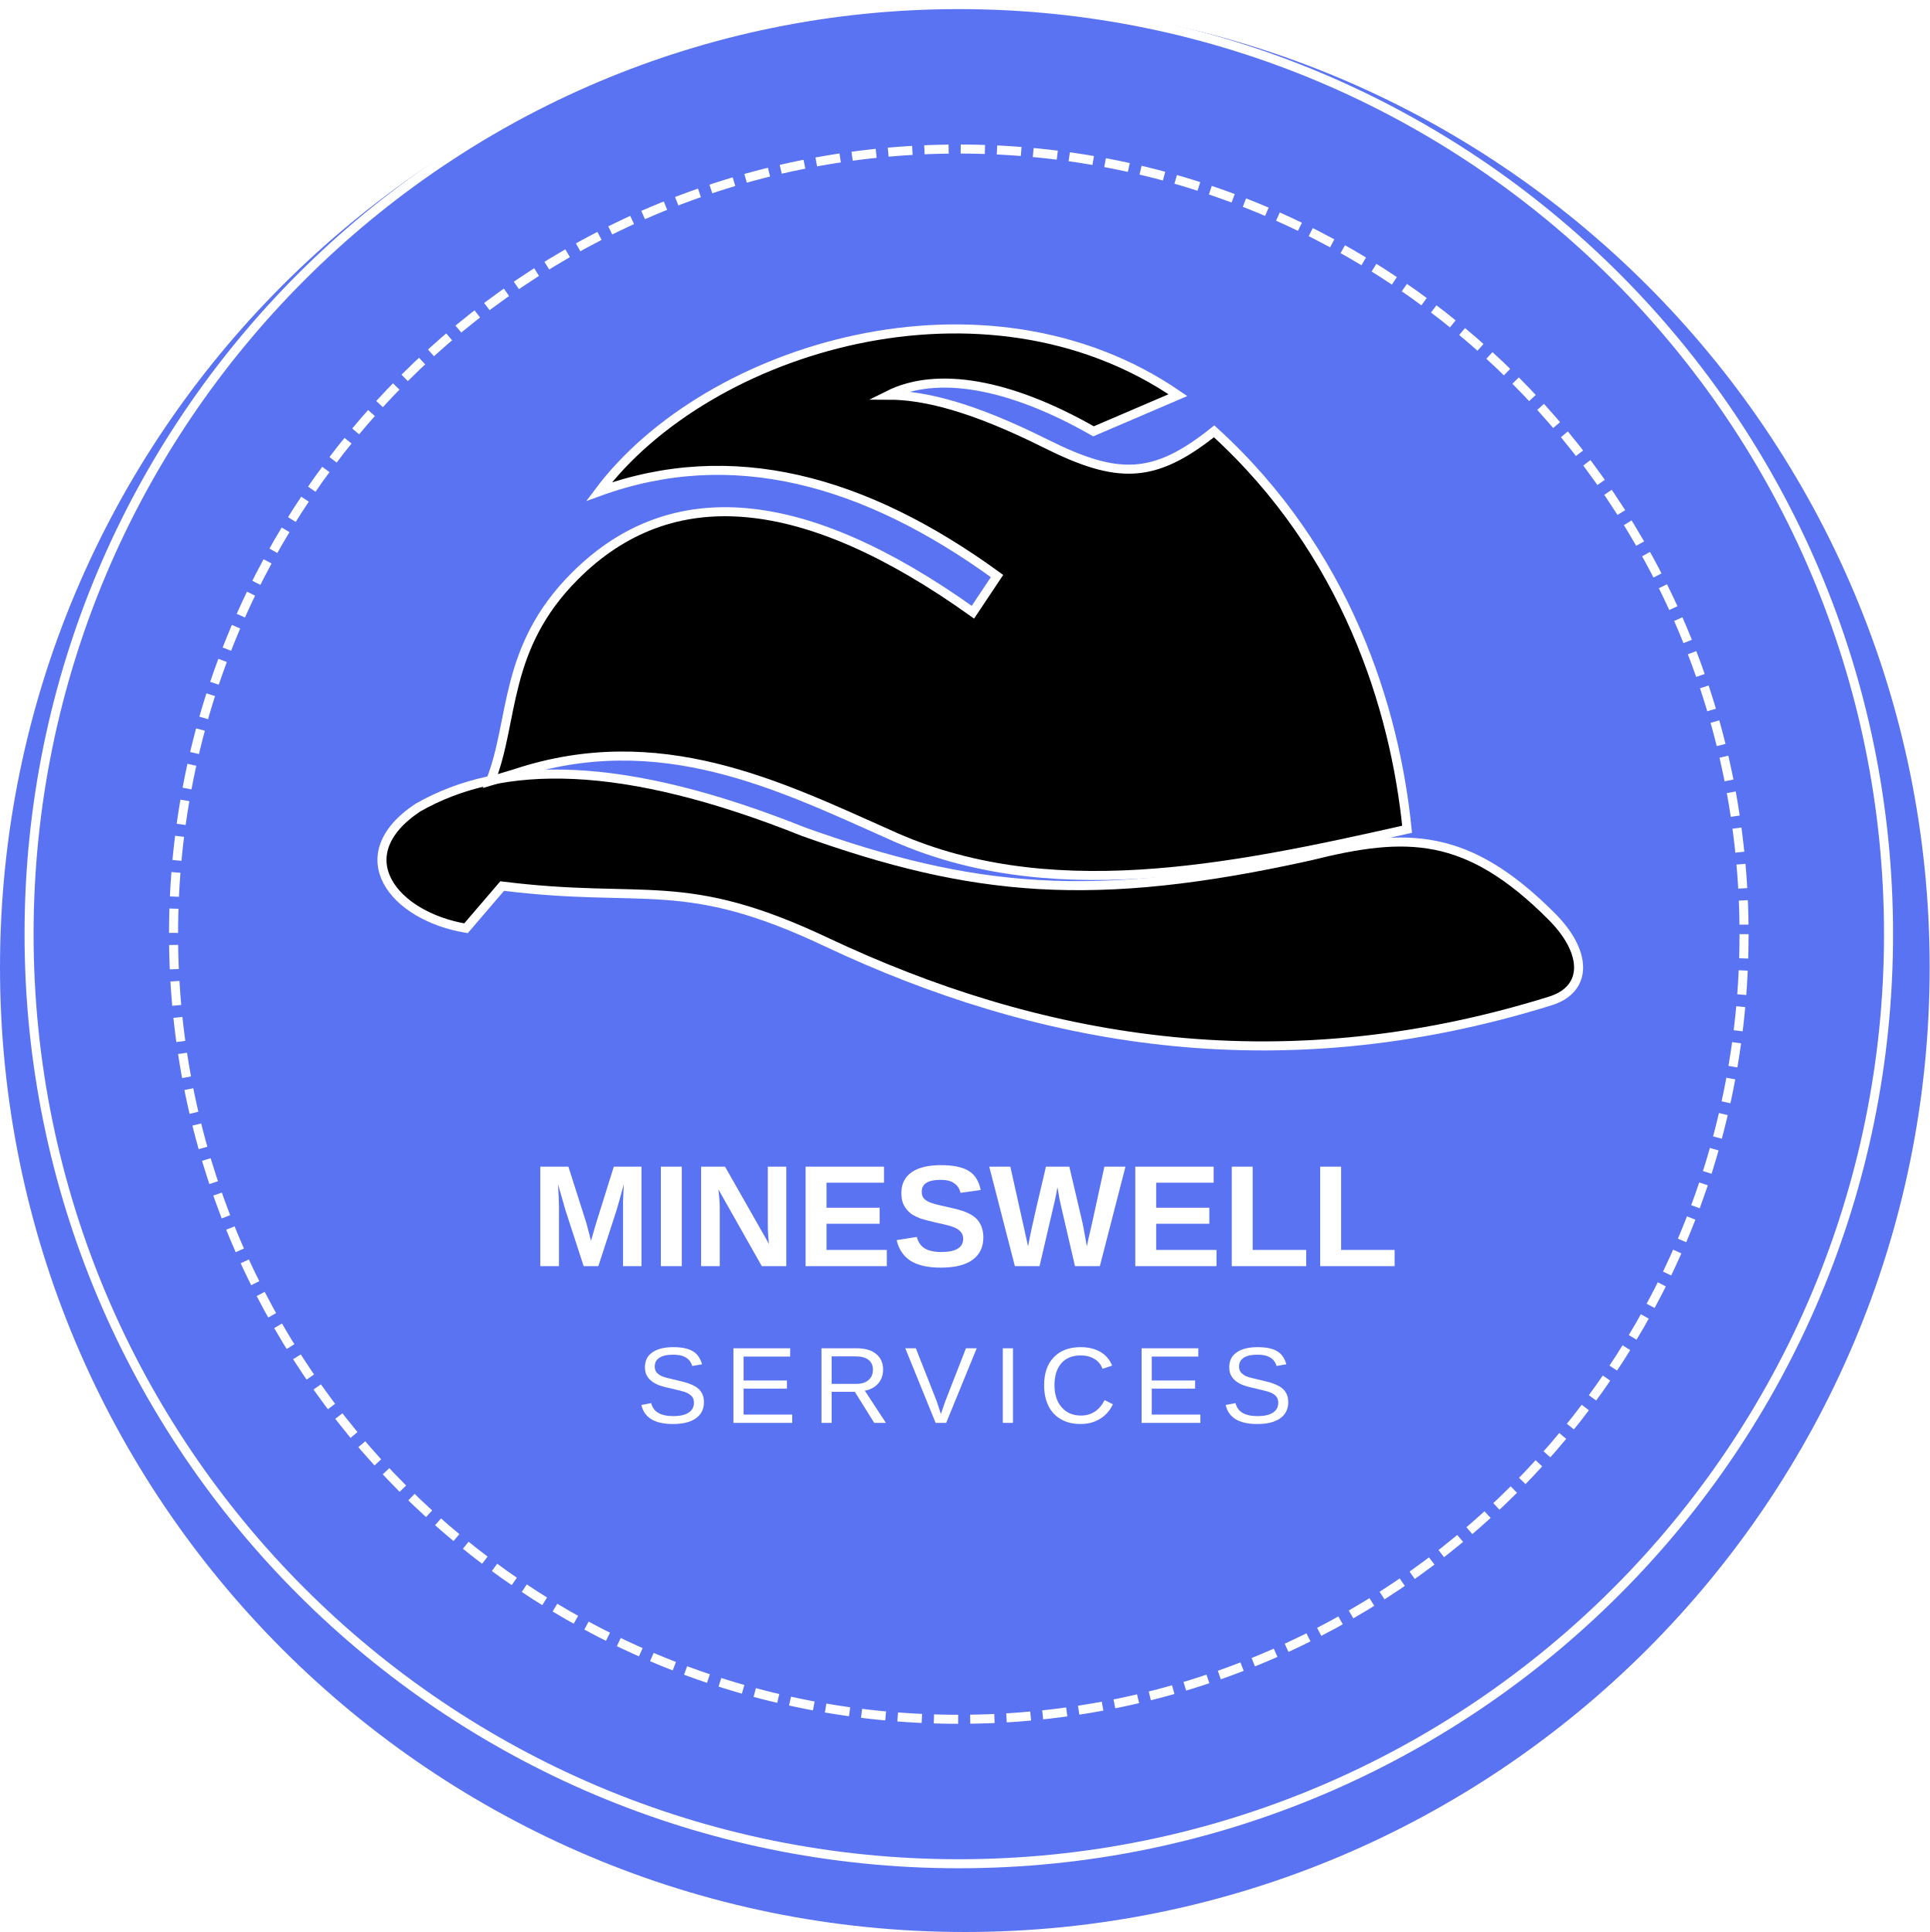
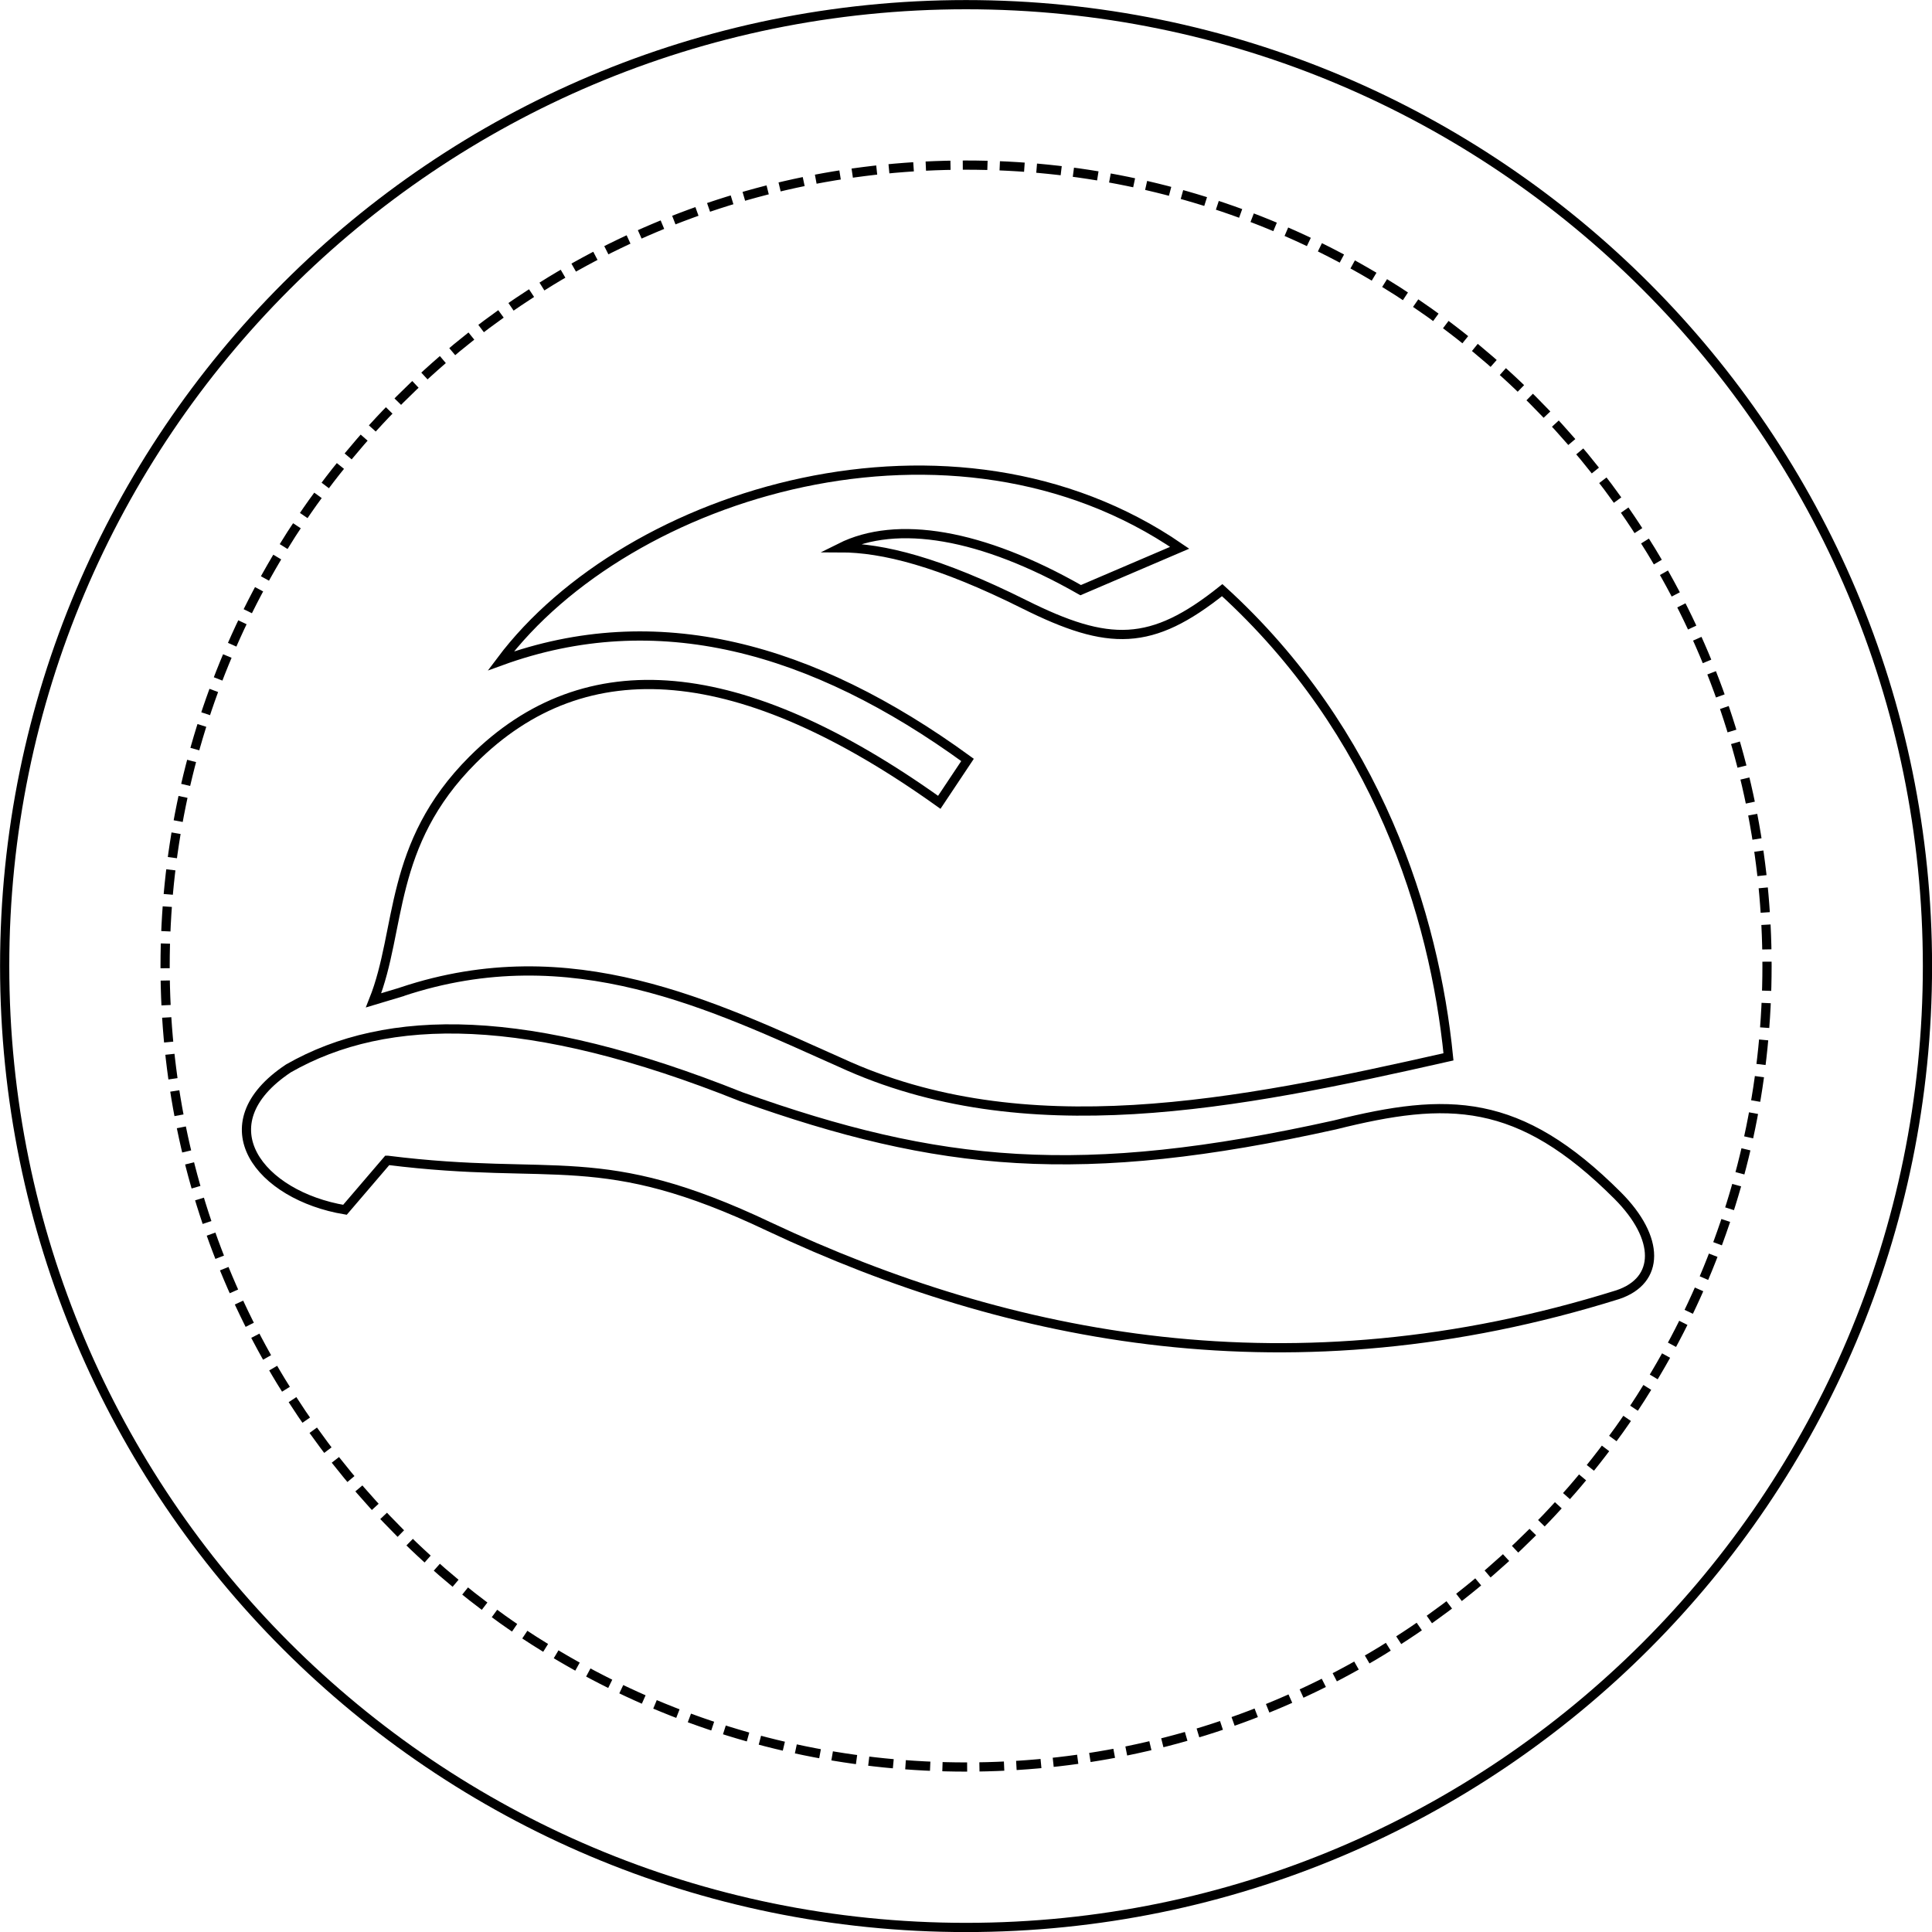
- <svg xmlns="http://www.w3.org/2000/svg" viewBox="0 0 160 160.22" role="img" aria-labelledby="title">
+ <svg xmlns="http://www.w3.org/2000/svg" id="Layer_1" data-name="Layer 1" viewBox="0 0 157.27 157.27">
  <defs>
-     <style>.line{stroke:currentColor;stroke-miterlimit:10;stroke-width:.75px}.none{fill:none}.dash{fill:none;stroke-dasharray:2.01 1}.txt{font-family:Poppins,Arial,sans-serif;fill:currentColor}</style>
+     <style>
+       .cls-1, .cls-2 {
+         fill: none;
+         stroke: #000;
+         stroke-miterlimit: 10;
+         stroke-width: .75px;
+       }
+ 
+       .cls-2 {
+         stroke-dasharray: 2.01 1;
+       }
+     </style>
  </defs>
-   <rect width="160" height="160" y=".22" rx="80" fill="var(--logo-bg,#5a73f2)" />
-   <g style="color:var(--logo-ink,#fff)">
-     <path class="line" d="M41.64 73.48c12 1.5 15-1 27 4.7 17 8 37 12 60 4.8 3-1 3-4 0-7-7-7-12-7-20-5-18 4-28 3-42-2-15-6-25-6-32-2-6 4-2 9 4 10Z" />
-     <path class="line" d="M42.67 64.17c12-4 22 1 31 5 13 6 28 3 43-.4-1-10-5-23-16-33-5 4-8 4-14 1-6-3-10-4-13-4 4-2 10-1 17 3l7-3c-16-11-39-4-48 8 11-4 22-1 33 7l-2 3c-14-10-25-11-33-3-6 6-5 12-7 17Z" />
-     <circle class="line none" cx="79.5" cy="77.47" r="77.09" />
-     <circle class="line dash" cx="79.5" cy="77.47" r="65.11" />
-     <text class="txt" x="80" y="105" text-anchor="middle" font-size="12" font-weight="600">
-             MINESWELL</text>
-     <text class="txt" x="80" y="118" text-anchor="middle" font-size="9" letter-spacing="1.3">
-             SERVICES</text>
-   </g>
+   <path class="cls-1" d="M31.54,94.45c13.81,1.73,17.27-1.15,31.08,5.41,19.57,9.21,42.59,13.81,69.07,5.53,3.45-1.15,3.45-4.6,0-8.06-8.06-8.06-13.81-8.06-23.02-5.76-20.72,4.6-32.23,3.45-48.35-2.3-17.27-6.91-28.78-6.91-36.84-2.3-6.91,4.6-2.3,10.36,4.6,11.51l3.45-4.03Z" />
+   <path class="cls-1" d="M32.72,80.73c13.81-4.6,25.33,1.15,35.69,5.76,14.97,6.91,32.23,3.45,49.5-.46-1.15-11.51-5.76-26.48-18.42-37.99-5.76,4.6-9.21,4.6-16.12,1.15s-11.51-4.6-14.97-4.6c4.6-2.3,11.51-1.15,19.57,3.45l8.06-3.45c-18.42-12.66-44.9-4.6-55.26,9.21,12.66-4.6,25.33-1.15,37.99,8.06l-2.3,3.45c-16.12-11.51-28.78-12.66-37.99-3.45-6.91,6.91-5.76,13.81-8.06,19.57l2.3-.69Z" />
+   <circle class="cls-1" cx="78.64" cy="78.64" r="78.26" />
+   <circle class="cls-2" cx="78.64" cy="78.64" r="65.2" />
</svg>
